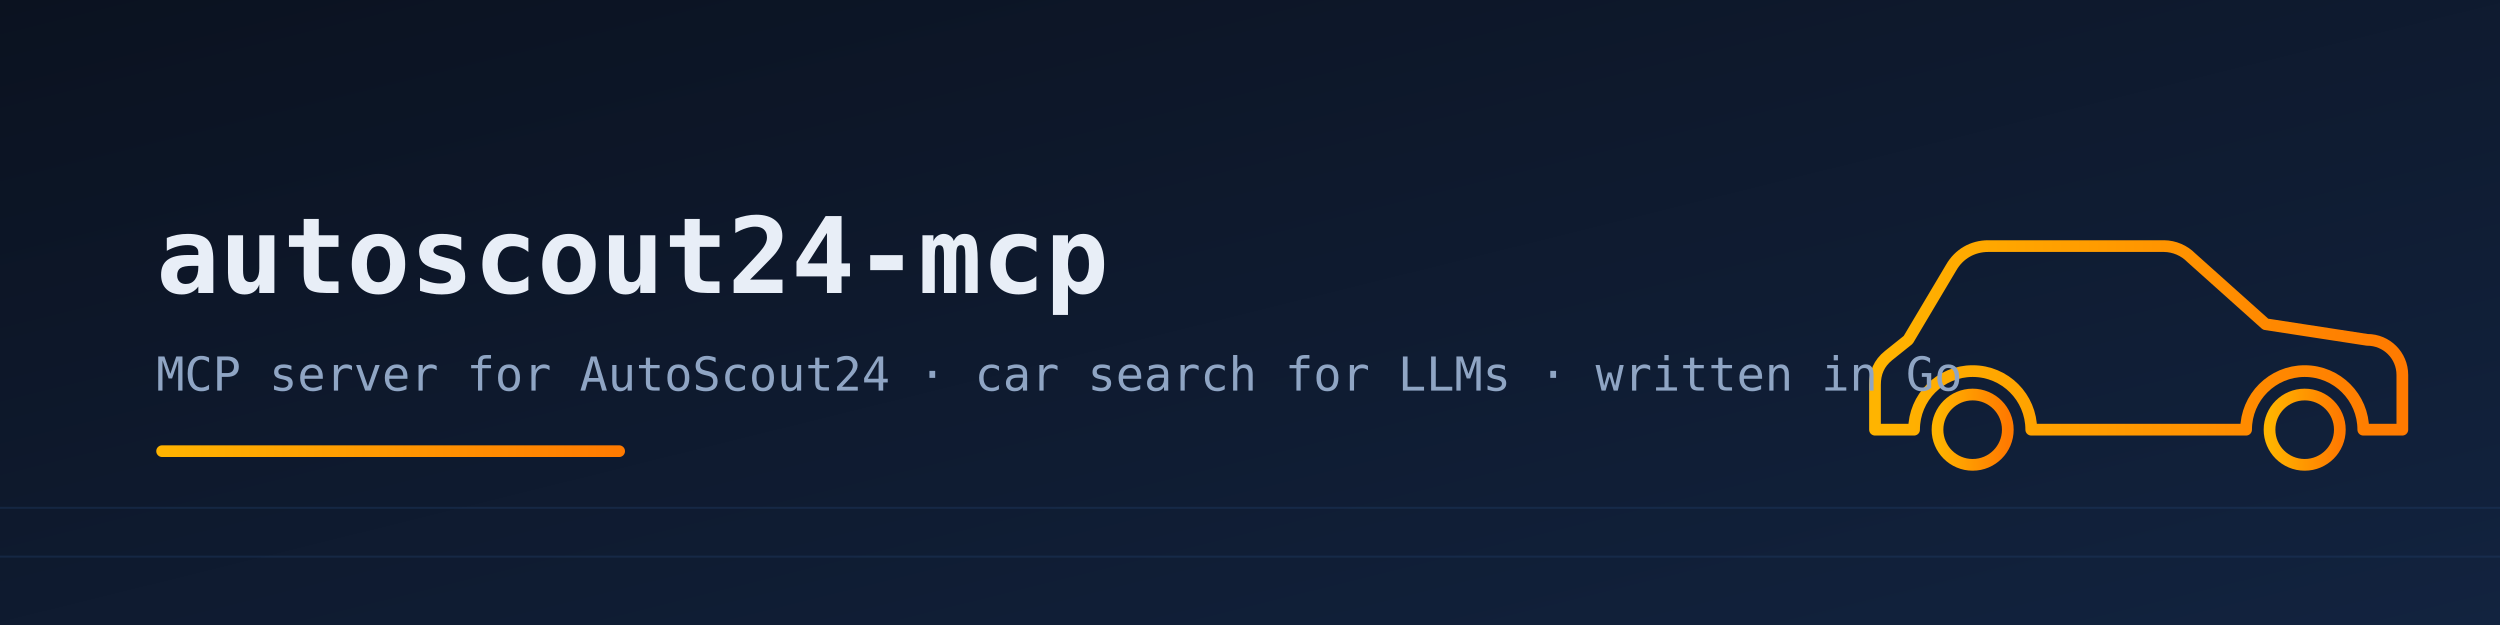
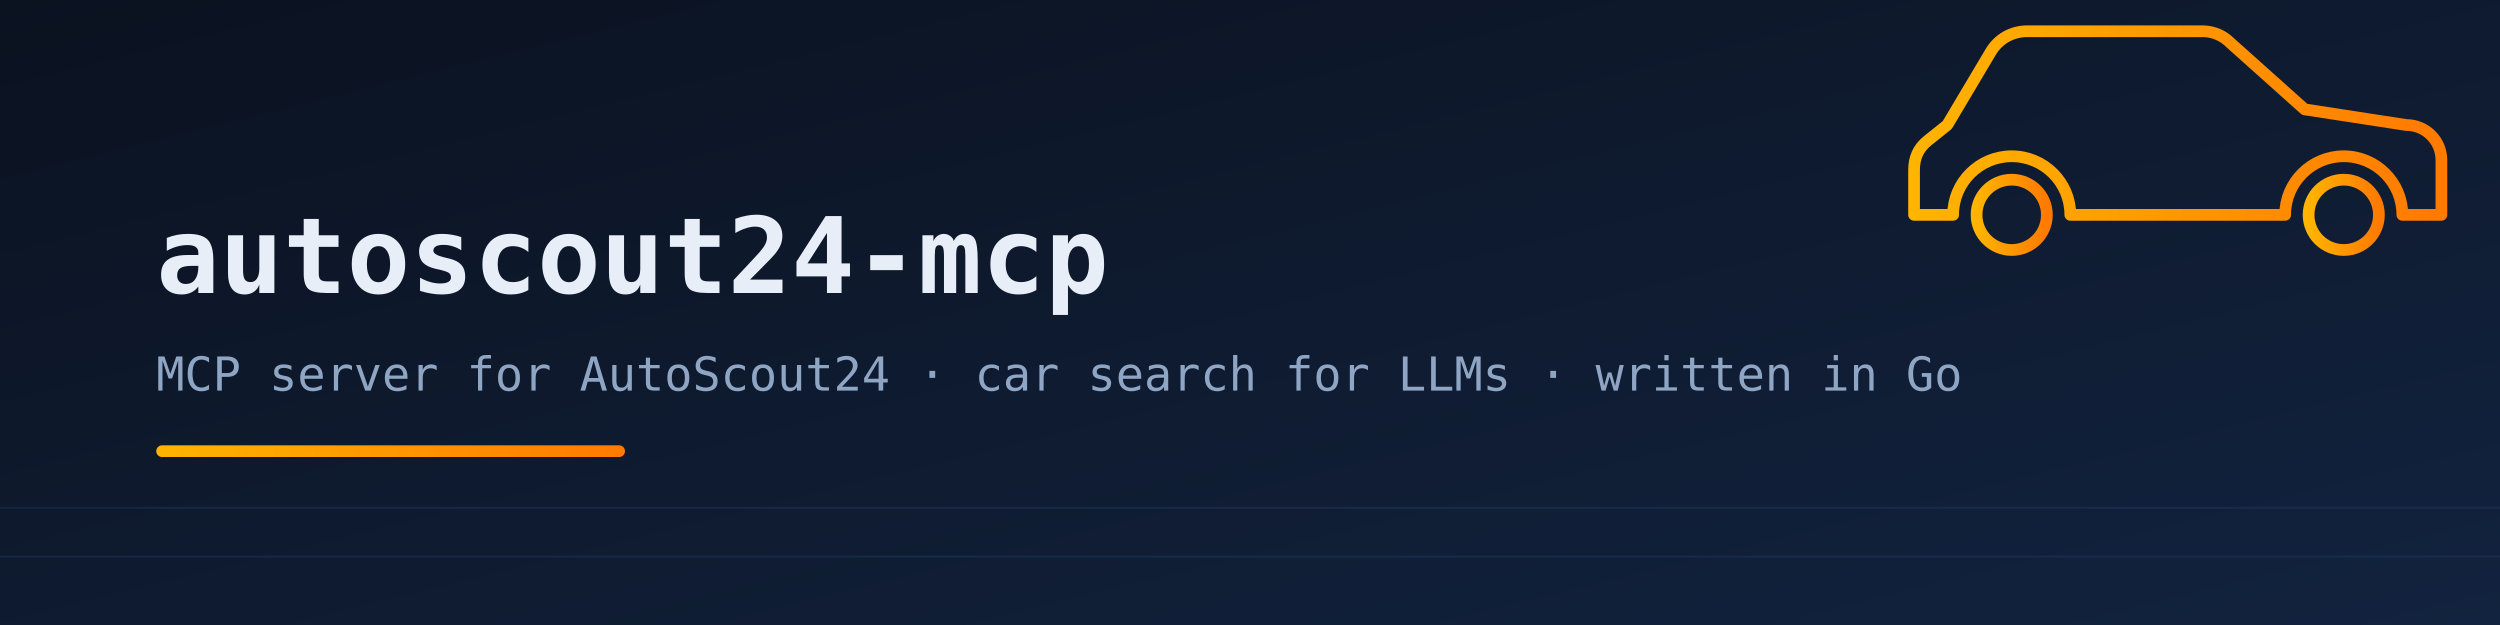
<svg xmlns="http://www.w3.org/2000/svg" width="1280" height="320" viewBox="0 0 1280 320" role="img" aria-label="autoscout24-mcp banner">
  <defs>
    <linearGradient id="bg" x1="0" y1="0" x2="1" y2="1">
      <stop offset="0" stop-color="#0b1220" />
      <stop offset="1" stop-color="#12233f" />
    </linearGradient>
    <linearGradient id="accent" x1="0" y1="0" x2="1" y2="0">
      <stop offset="0" stop-color="#ffb400" />
      <stop offset="1" stop-color="#ff7a00" />
    </linearGradient>
  </defs>
  <rect width="1280" height="320" fill="url(#bg)" />
  <g stroke="#22406b" stroke-width="1" opacity="0.35">
    <path d="M0 260 H1280" />
    <path d="M0 285 H1280" />
  </g>
-   <g transform="translate(960,150)" fill="none" stroke="url(#accent)" stroke-width="6" stroke-linecap="round" stroke-linejoin="round">
+   <g transform="translate(980,40)" fill="none" stroke="url(#accent)" stroke-width="6" stroke-linecap="round" stroke-linejoin="round">
    <path d="M0 70 h20 a30 30 0 0 1 60 0 h110 a30 30 0 0 1 60 0 h20 v-28 c0-10-8-18-18-18 l-52-8 -38-34 a20 20 0 0 0 -14-6 h-90 c-8 0-15 4-19 11 l-22 37 -10 8 c-5 4-7 9-7 15 z" />
    <circle cx="50" cy="70" r="18" />
    <circle cx="220" cy="70" r="18" />
  </g>
  <text x="80" y="150" font-family="ui-monospace, SFMono-Regular, Menlo, Consolas, monospace" font-size="54" font-weight="700" fill="#e8eef7">autoscout24-mcp</text>
  <text x="80" y="200" font-family="ui-monospace, SFMono-Regular, Menlo, Consolas, monospace" font-size="24" fill="#8fa5c4">MCP server for AutoScout24 · car search for LLMs · written in Go</text>
  <rect x="80" y="228" width="240" height="6" rx="3" fill="url(#accent)" />
</svg>
